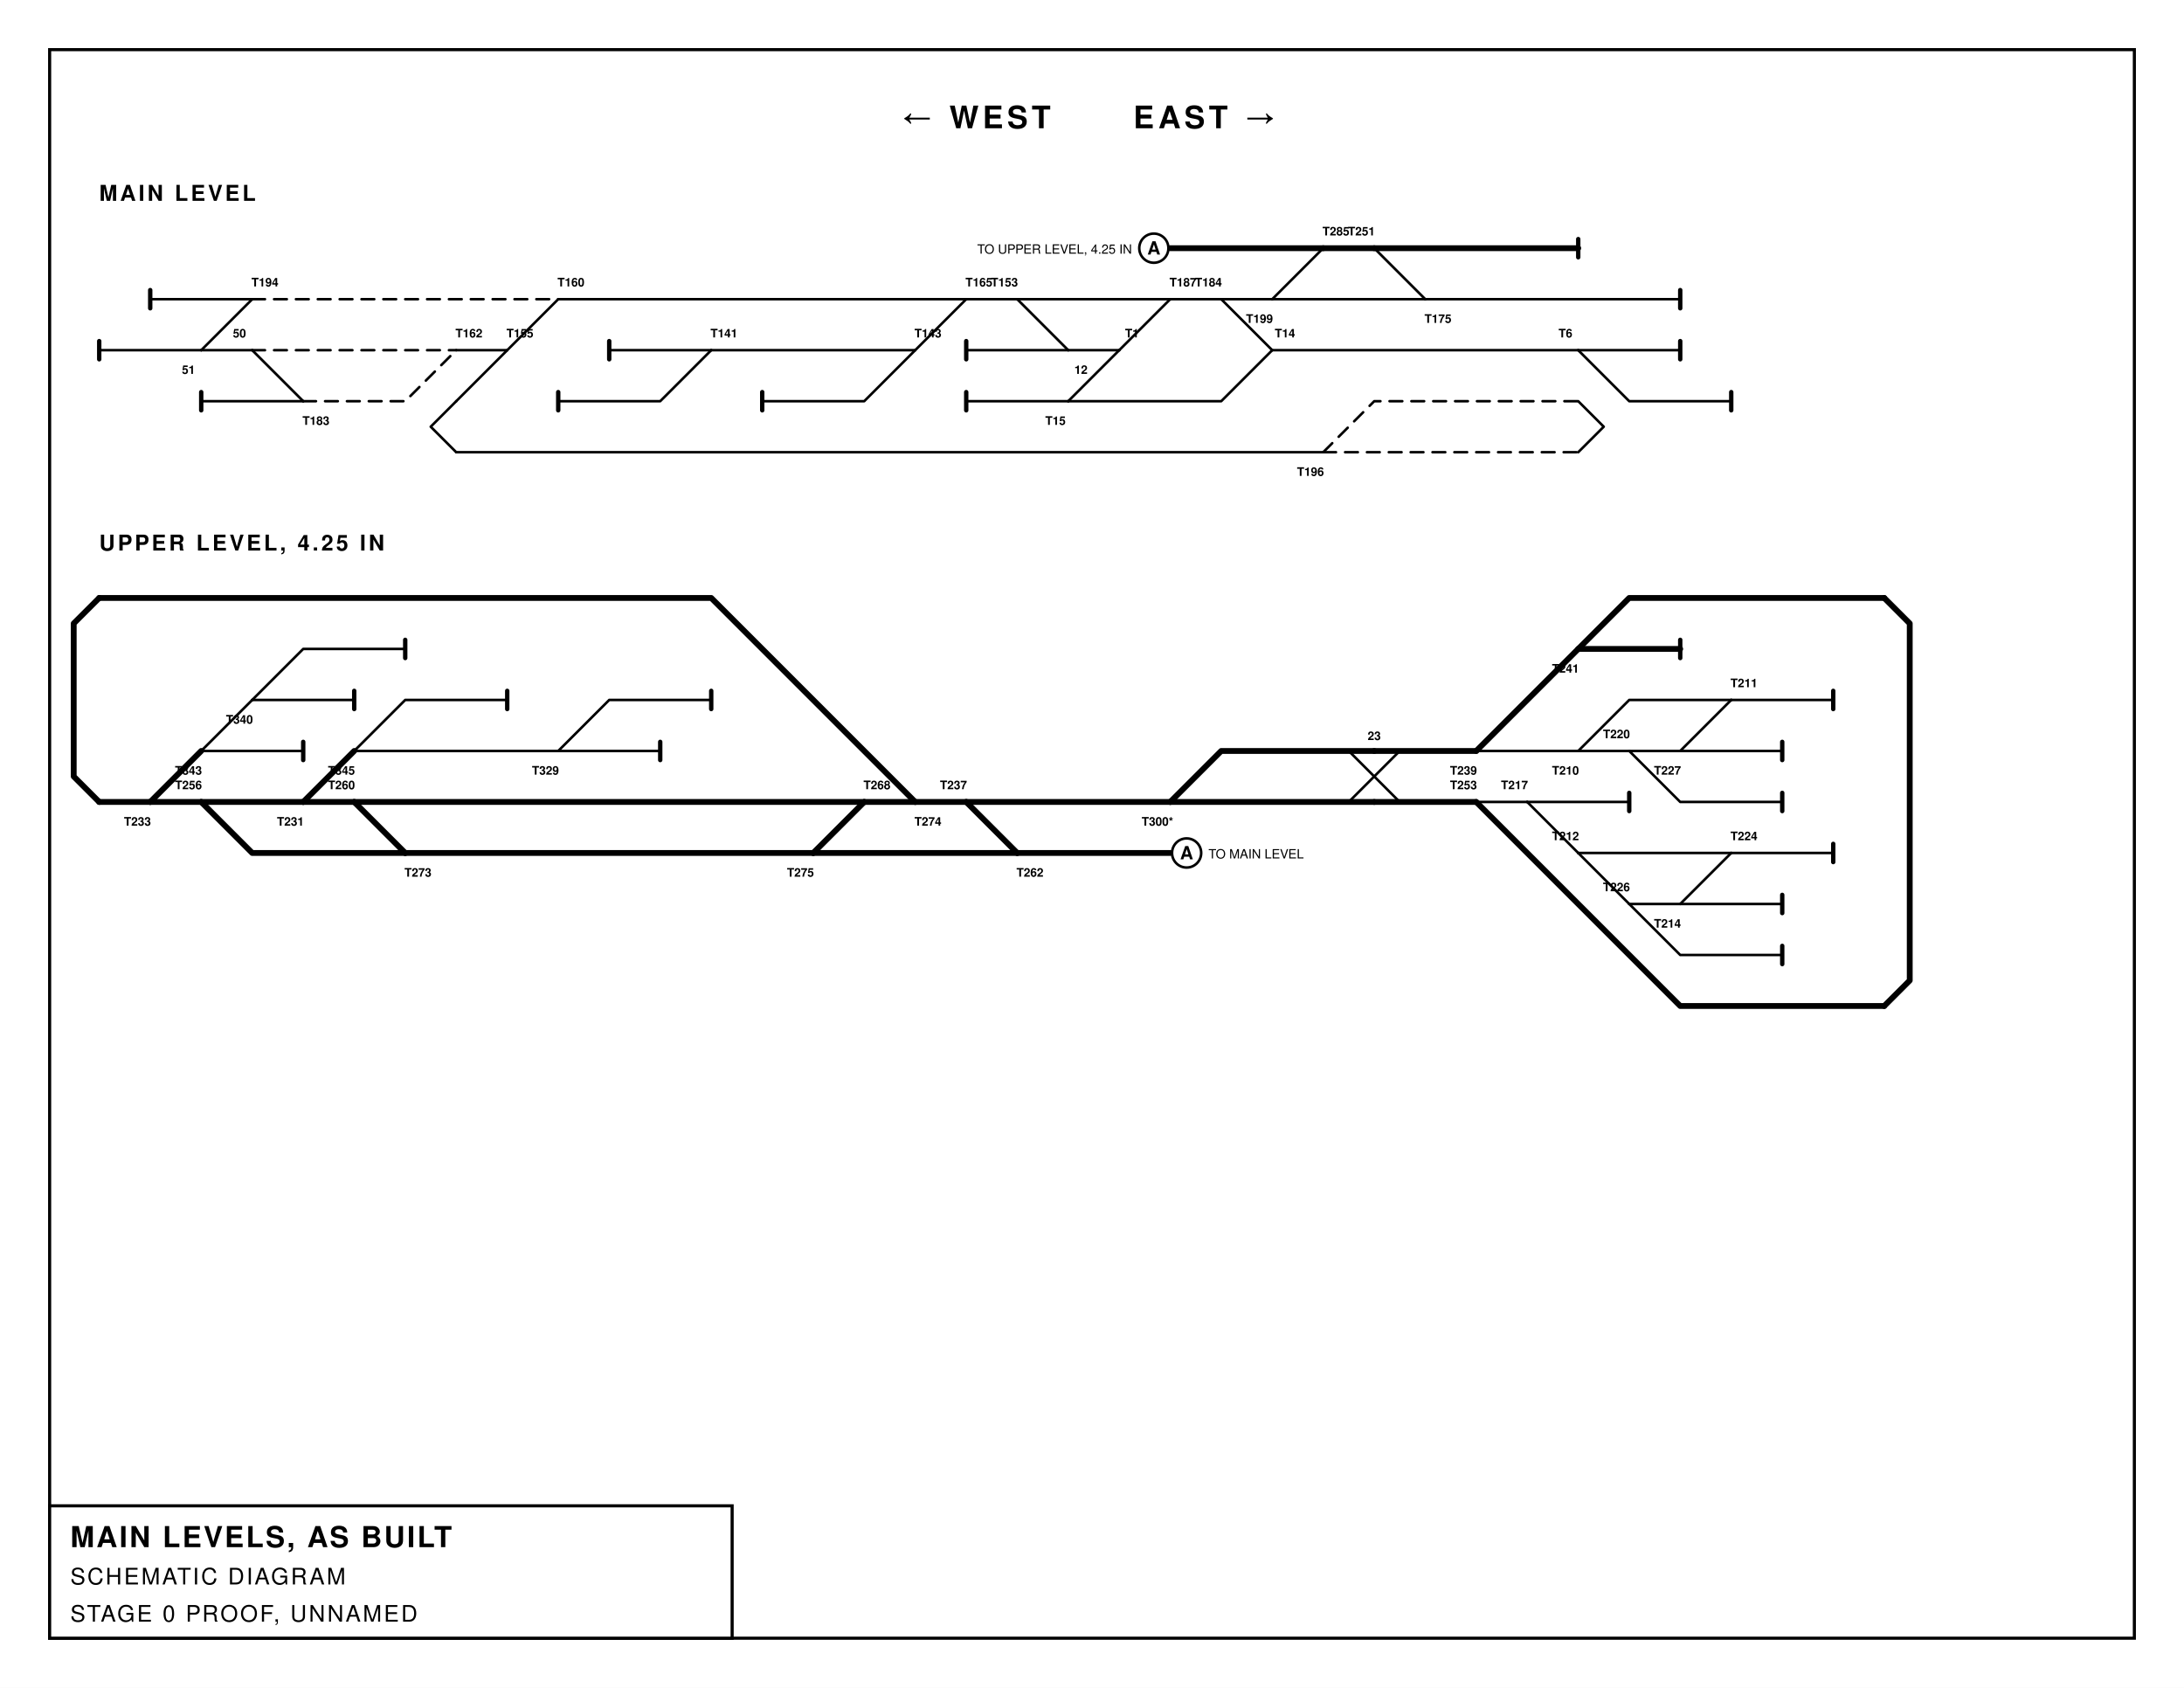
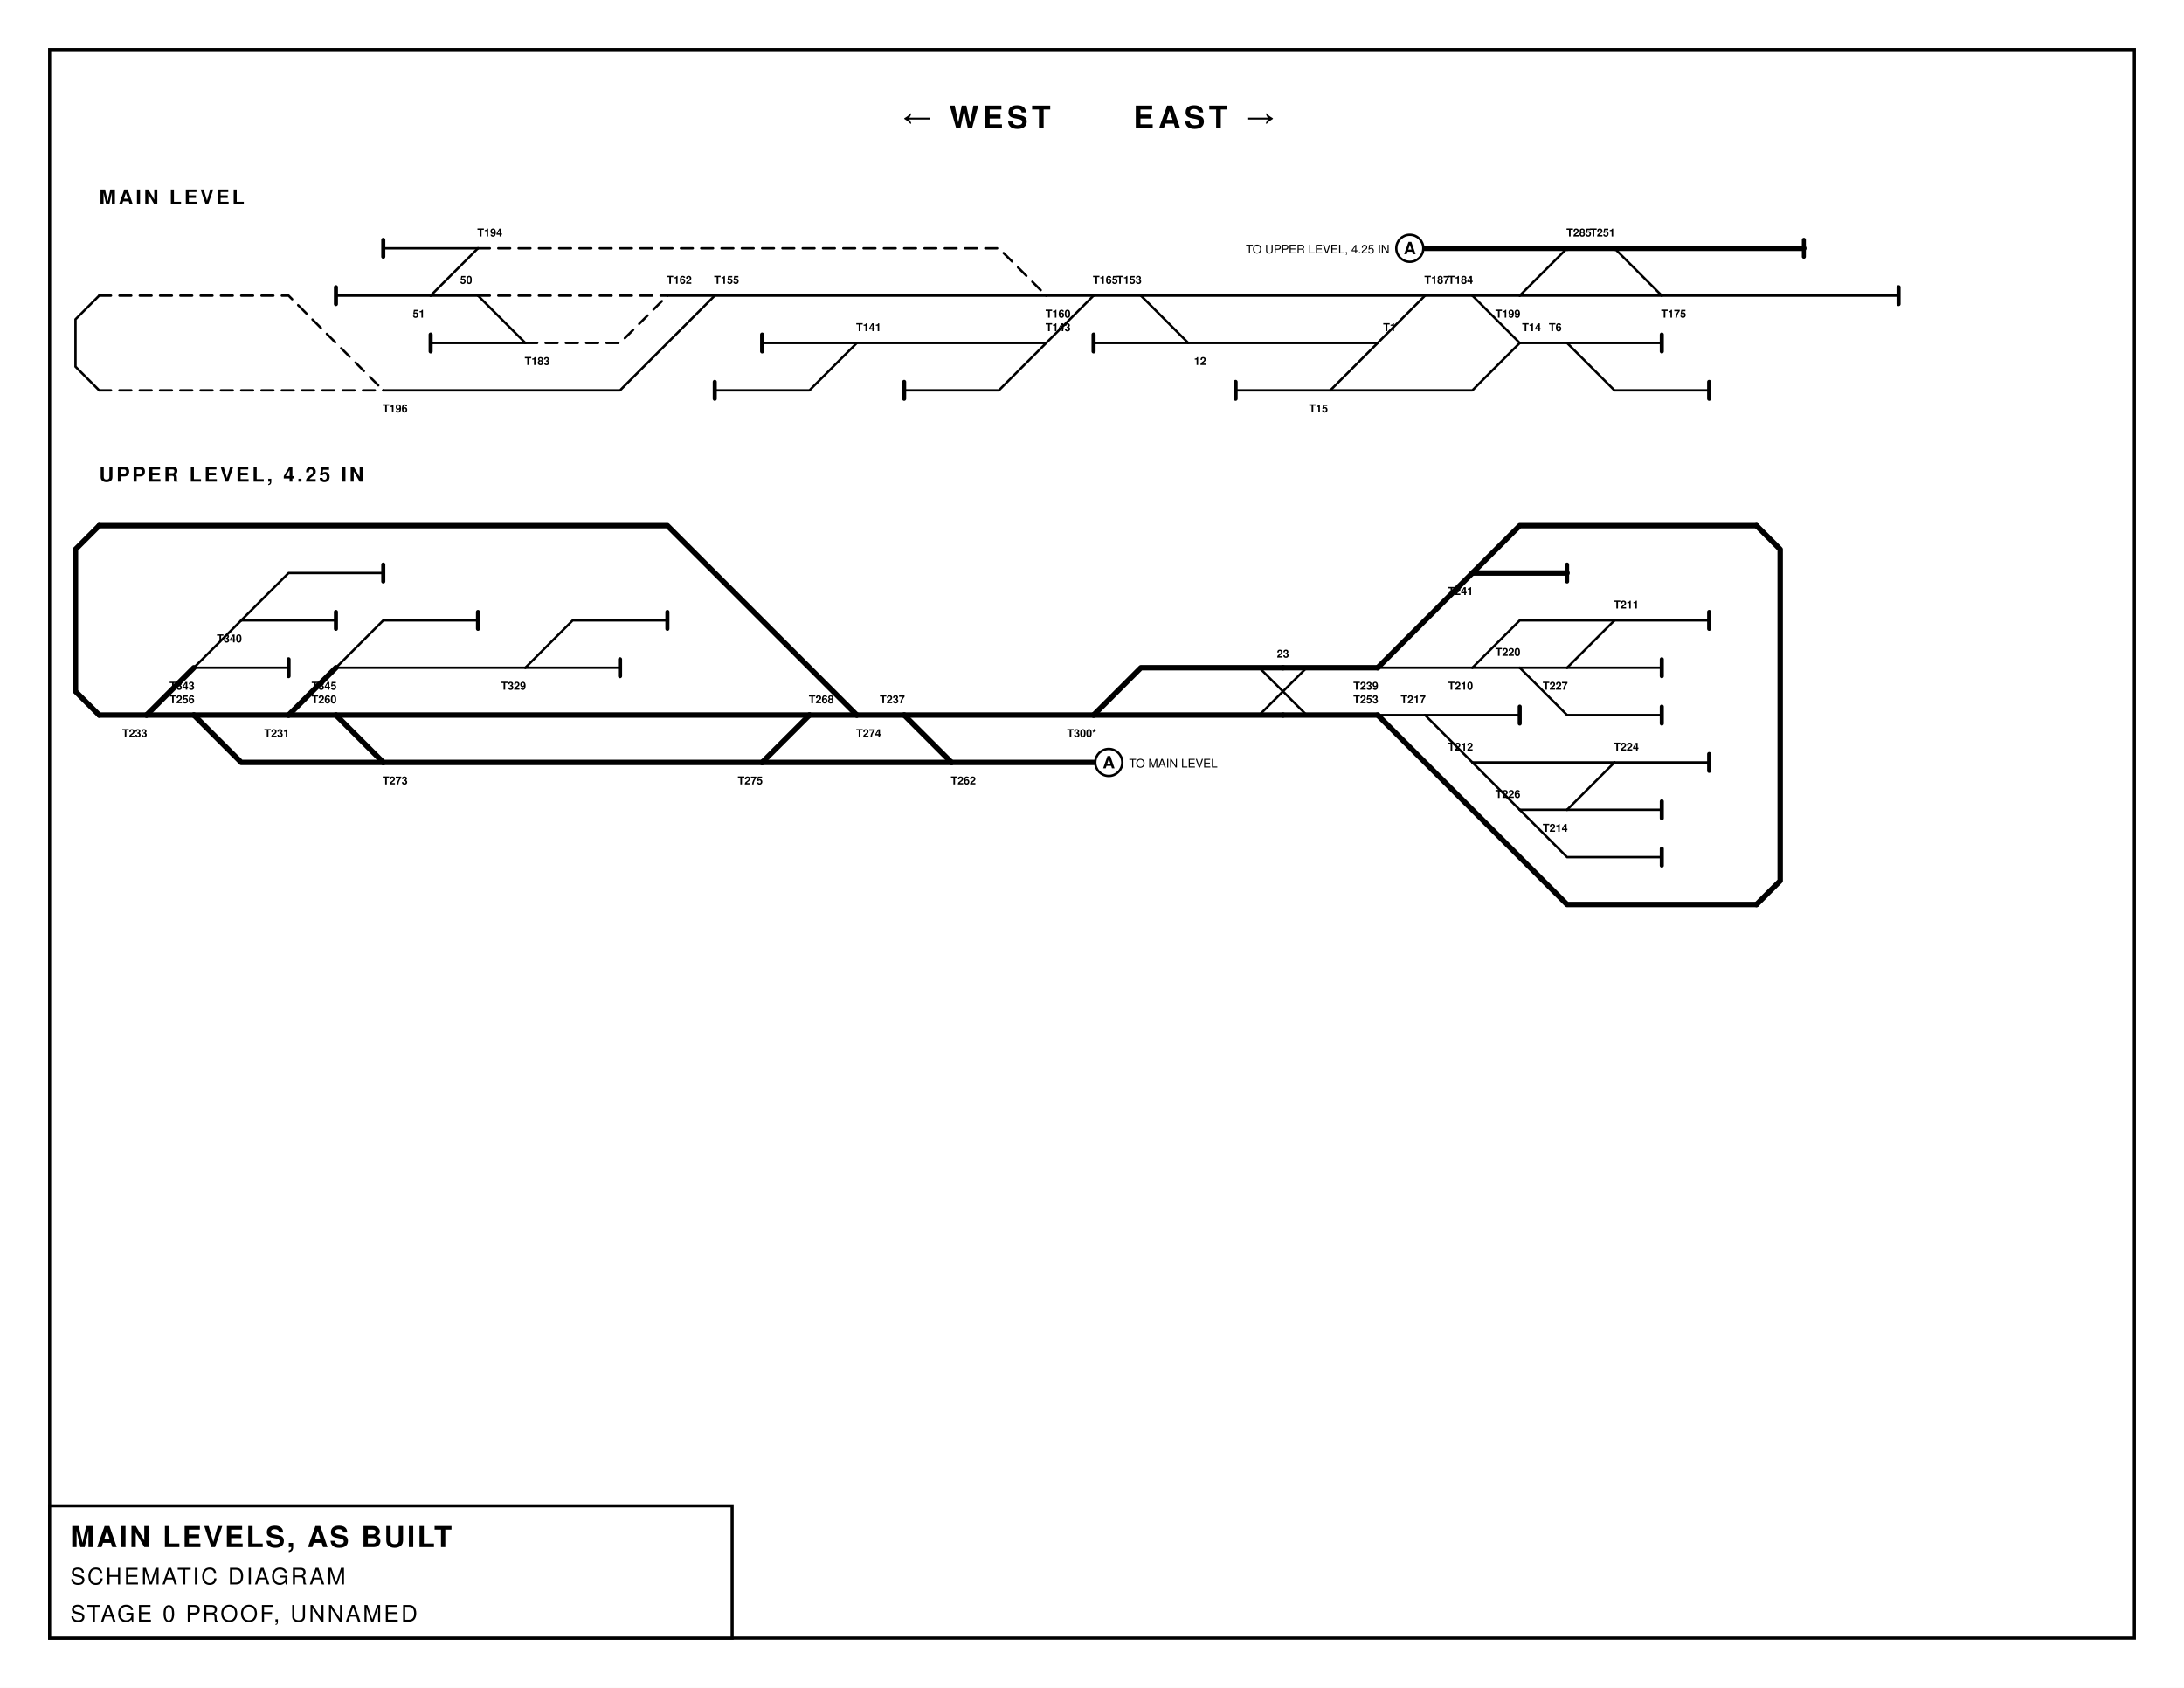
<svg xmlns="http://www.w3.org/2000/svg" viewBox="0 0 1056 816" width="1056" height="816" font-family="'Helvetica Neue',Helvetica,Arial,sans-serif">
  <rect width="1056" height="816" fill="#fff" />
  <rect x="24" y="24" width="1008" height="768" fill="none" stroke="#000" stroke-width="1.5" />
-   <g transform="translate(5.7,14.3) scale(0.8807)" fill="none" stroke="#000" stroke-linecap="round" stroke-linejoin="round">
-     <path d="M524.0,204.0 L580.0,204.0" stroke-width="1.4" />
-     <path d="M580.0,204.0 L664.0,204.0 L692.0,176.0" stroke-width="1.4" />
-     <path d="M580.0,204.0 L608.0,176.0" stroke-width="1.4" />
-     <path d="M692.0,176.0 L860.0,176.0" stroke-width="1.4" />
-     <path d="M860.0,176.0 L916.0,176.0" stroke-width="1.4" />
-     <path d="M860.0,176.0 L888.0,204.0 L944.0,204.0" stroke-width="1.4" />
+   <g transform="translate(8.7,21.9) scale(0.8177)" fill="none" stroke="#000" stroke-linecap="round" stroke-linejoin="round">
+     <path d="M720.0,204.0 L776.0,204.0" stroke-width="1.4" />
+     <path d="M776.0,204.0 L860.0,204.0 L888.0,176.0" stroke-width="1.4" />
+     <path d="M776.0,204.0 L804.0,176.0" stroke-width="1.4" />
+     <path d="M888.0,176.0 L916.0,176.0" stroke-width="1.4" />
+     <path d="M916.0,176.0 L972.0,176.0" stroke-width="1.4" />
+     <path d="M916.0,176.0 L944.0,204.0 L1000.0,204.0" stroke-width="1.4" />
+     <path d="M804.0,176.0 L832.0,148.0" stroke-width="1.4" />
+     <path d="M692.0,176.0 L804.0,176.0" stroke-width="1.4" />
+     <path d="M636.0,176.0 L692.0,176.0" stroke-width="1.4" />
+     <path d="M664.0,148.0 L692.0,176.0" stroke-width="1.4" />
+     <path d="M860.0,148.0 L888.0,176.0" stroke-width="1.4" />
+     <path d="M496.0,176.0 L608.0,176.0" stroke-width="1.4" />
+     <path d="M440.0,176.0 L496.0,176.0" stroke-width="1.4" />
+     <path d="M412.0,204.0 L468.0,204.0 L496.0,176.0" stroke-width="1.4" />
    <path d="M608.0,176.0 L636.0,148.0" stroke-width="1.4" />
-     <path d="M580.0,176.0 L608.0,176.0" stroke-width="1.4" />
-     <path d="M524.0,176.0 L580.0,176.0" stroke-width="1.4" />
-     <path d="M552.0,148.0 L580.0,176.0" stroke-width="1.4" />
-     <path d="M664.0,148.0 L692.0,176.0" stroke-width="1.4" />
-     <path d="M384.0,176.0 L496.0,176.0" stroke-width="1.4" />
-     <path d="M328.0,176.0 L384.0,176.0" stroke-width="1.4" />
-     <path d="M300.0,204.0 L356.0,204.0 L384.0,176.0" stroke-width="1.4" />
-     <path d="M496.0,176.0 L524.0,148.0" stroke-width="1.4" />
-     <path d="M412.0,204.0 L468.0,204.0 L496.0,176.0" stroke-width="1.4" />
-     <path d="M524.0,148.0 L552.0,148.0" stroke-width="1.4" />
-     <path d="M552.0,148.0 L636.0,148.0" stroke-width="1.4" />
-     <path d="M272.0,176.0 L300.0,148.0" stroke-width="1.4" />
-     <path d="M244.0,204.0 L272.0,176.0" stroke-width="1.4" />
-     <path d="M244.0,232.0 L720.0,232.0" stroke-width="1.4" />
-     <path d="M244.0,176.0 L272.0,176.0" stroke-width="1.4" />
-     <path d="M132.0,176.0 L244.0,176.0" stroke-width="1.4" stroke-dasharray="7 5" />
-     <path d="M160.0,204.0 L216.0,204.0 L244.0,176.0" stroke-width="1.4" stroke-dasharray="7 5" />
-     <path d="M300.0,148.0 L524.0,148.0" stroke-width="1.4" />
-     <path d="M132.0,148.0 L300.0,148.0" stroke-width="1.4" stroke-dasharray="7 5" />
-     <path d="M48.0,176.0 L104.0,176.0" stroke-width="1.4" />
-     <path d="M104.0,176.0 L132.0,148.0" stroke-width="1.4" />
-     <path d="M132.0,176.0 L160.0,204.0" stroke-width="1.4" />
-     <path d="M104.0,176.0 L132.0,176.0" stroke-width="1.4" />
+     <path d="M524.0,204.0 L580.0,204.0 L608.0,176.0" stroke-width="1.4" />
    <path d="M636.0,148.0 L664.0,148.0" stroke-width="1.4" />
-     <path d="M664.0,148.0 L692.0,148.0" stroke-width="1.4" />
-     <path d="M104.0,204.0 L160.0,204.0" stroke-width="1.4" />
-     <path d="M76.0,148.0 L132.0,148.0" stroke-width="1.4" />
-     <path d="M720.0,232.0 L860.0,232.0" stroke-width="1.4" stroke-dasharray="7 5" />
-     <path d="M720.0,232.0 L748.0,204.0 L860.0,204.0" stroke-width="1.4" stroke-dasharray="7 5" />
-     <path d="M776.0,148.0 L916.0,148.0" stroke-width="1.4" />
-     <path d="M692.0,148.0 L776.0,148.0" stroke-width="1.4" />
-     <path d="M748.0,120.0 L776.0,148.0" stroke-width="1.4" />
-     <path d="M692.0,148.0 L720.0,120.0" stroke-width="1.4" />
-     <path d="M720.0,120.0 L748.0,120.0" stroke-width="3.2" />
-     <path d="M748.0,120.0 L860.0,120.0" stroke-width="3.2" />
-     <path d="M636.0,120.0 L720.0,120.0" stroke-width="3.2" />
-     <path d="M244.0,204.0 L230.0,218.0 L230.0,218.0 L244.0,232.0" stroke-width="1.4" />
-     <path d="M860.0,204.0 L874.0,218.0 L874.0,218.0 L860.0,232.0" stroke-width="1.4" />
+     <path d="M664.0,148.0 L832.0,148.0" stroke-width="1.4" />
+     <path d="M412.0,148.0 L608.0,148.0" stroke-width="1.4" />
+     <path d="M216.0,204.0 L356.0,204.0 L412.0,148.0" stroke-width="1.4" />
+     <path d="M384.0,148.0 L412.0,148.0" stroke-width="1.4" />
+     <path d="M272.0,148.0 L384.0,148.0" stroke-width="1.4" stroke-dasharray="7 5" />
+     <path d="M300.0,176.0 L356.0,176.0 L384.0,148.0" stroke-width="1.4" stroke-dasharray="7 5" />
+     <path d="M608.0,148.0 L636.0,148.0" stroke-width="1.4" />
+     <path d="M272.0,120.0 L580.0,120.0 L608.0,148.0" stroke-width="1.4" stroke-dasharray="7 5" />
+     <path d="M188.0,148.0 L244.0,148.0" stroke-width="1.4" />
+     <path d="M244.0,148.0 L272.0,120.0" stroke-width="1.4" />
+     <path d="M272.0,148.0 L300.0,176.0" stroke-width="1.4" />
+     <path d="M244.0,148.0 L272.0,148.0" stroke-width="1.4" />
+     <path d="M832.0,148.0 L860.0,148.0" stroke-width="1.4" />
+     <path d="M860.0,148.0 L888.0,148.0" stroke-width="1.4" />
+     <path d="M244.0,176.0 L300.0,176.0" stroke-width="1.4" />
+     <path d="M216.0,120.0 L272.0,120.0" stroke-width="1.4" />
+     <path d="M48.0,148.0 L160.0,148.0 L216.0,204.0" stroke-width="1.4" stroke-dasharray="7 5" />
+     <path d="M48.0,204.0 L216.0,204.0" stroke-width="1.4" stroke-dasharray="7 5" />
+     <path d="M972.0,148.0 L1112.0,148.0" stroke-width="1.4" />
+     <path d="M888.0,148.0 L972.0,148.0" stroke-width="1.4" />
+     <path d="M944.0,120.0 L972.0,148.0" stroke-width="1.4" />
+     <path d="M888.0,148.0 L916.0,120.0" stroke-width="1.4" />
+     <path d="M916.0,120.0 L944.0,120.0" stroke-width="3.2" />
+     <path d="M944.0,120.0 L1056.0,120.0" stroke-width="3.2" />
+     <path d="M832.0,120.0 L916.0,120.0" stroke-width="3.2" />
+     <path d="M48.0,148.0 L34.0,162.0 L34.0,190.0 L48.0,204.0" stroke-width="1.4" />
+     <path d="M720.0,199.0 L720.0,209.0" stroke-width="2.4" />
+     <path d="M972.0,171.0 L972.0,181.0" stroke-width="2.4" />
+     <path d="M1000.0,199.0 L1000.0,209.0" stroke-width="2.4" />
+     <path d="M636.0,171.0 L636.0,181.0" stroke-width="2.4" />
+     <path d="M440.0,171.0 L440.0,181.0" stroke-width="2.4" />
+     <path d="M412.0,199.0 L412.0,209.0" stroke-width="2.4" />
    <path d="M524.0,199.0 L524.0,209.0" stroke-width="2.4" />
-     <path d="M916.0,171.0 L916.0,181.0" stroke-width="2.4" />
-     <path d="M944.0,199.0 L944.0,209.0" stroke-width="2.4" />
-     <path d="M524.0,171.0 L524.0,181.0" stroke-width="2.4" />
-     <path d="M328.0,171.0 L328.0,181.0" stroke-width="2.4" />
-     <path d="M300.0,199.0 L300.0,209.0" stroke-width="2.4" />
-     <path d="M412.0,199.0 L412.0,209.0" stroke-width="2.4" />
-     <path d="M48.0,171.0 L48.0,181.0" stroke-width="2.4" />
-     <path d="M104.0,199.0 L104.0,209.0" stroke-width="2.4" />
-     <path d="M76.0,143.0 L76.0,153.0" stroke-width="2.4" />
-     <path d="M916.0,143.0 L916.0,153.0" stroke-width="2.4" />
-     <path d="M860.0,115.0 L860.0,125.0" stroke-width="2.4" />
-     <circle cx="627.0" cy="120.0" r="8" stroke-width="1.4" fill="#fff" />
+     <path d="M188.0,143.0 L188.0,153.0" stroke-width="2.4" />
+     <path d="M244.0,171.0 L244.0,181.0" stroke-width="2.4" />
+     <path d="M216.0,115.0 L216.0,125.0" stroke-width="2.4" />
+     <path d="M1112.0,143.0 L1112.0,153.0" stroke-width="2.4" />
+     <path d="M1056.0,115.0 L1056.0,125.0" stroke-width="2.4" />
+     <circle cx="823.0" cy="120.0" r="8" stroke-width="1.4" fill="#fff" />
    <text x="48.0" y="94.0" font-size="12" text-anchor="start" font-weight="bold" fill="#000" stroke="none" letter-spacing="1.5">MAIN LEVEL</text>
-     <text x="573.0" y="217.0" font-size="6.5" text-anchor="middle" font-weight="bold" fill="#000" stroke="none">T15</text>
-     <text x="853.0" y="169.0" font-size="6.5" text-anchor="middle" font-weight="bold" fill="#000" stroke="none">T6</text>
-     <text x="615.0" y="169.0" font-size="6.5" text-anchor="middle" font-weight="bold" fill="#000" stroke="none">T1</text>
-     <text x="587.0" y="189.0" font-size="6.5" text-anchor="middle" font-weight="bold" fill="#000" stroke="none">12</text>
-     <text x="699.0" y="169.0" font-size="6.5" text-anchor="middle" font-weight="bold" fill="#000" stroke="none">T14</text>
-     <text x="391.0" y="169.0" font-size="6.5" text-anchor="middle" font-weight="bold" fill="#000" stroke="none">T141</text>
-     <text x="503.0" y="169.0" font-size="6.5" text-anchor="middle" font-weight="bold" fill="#000" stroke="none">T143</text>
-     <text x="545.0" y="141.0" font-size="6.5" text-anchor="middle" font-weight="bold" fill="#000" stroke="none">T153</text>
-     <text x="279.0" y="169.0" font-size="6.5" text-anchor="middle" font-weight="bold" fill="#000" stroke="none">T155</text>
-     <text x="251.0" y="169.0" font-size="6.5" text-anchor="middle" font-weight="bold" fill="#000" stroke="none">T162</text>
-     <text x="307.0" y="141.0" font-size="6.5" text-anchor="middle" font-weight="bold" fill="#000" stroke="none">T160</text>
-     <text x="97.0" y="189.0" font-size="6.5" text-anchor="middle" font-weight="bold" fill="#000" stroke="none">51</text>
-     <text x="125.0" y="169.0" font-size="6.5" text-anchor="middle" font-weight="bold" fill="#000" stroke="none">50</text>
-     <text x="531.0" y="141.0" font-size="6.5" text-anchor="middle" font-weight="bold" fill="#000" stroke="none">T165</text>
-     <text x="657.0" y="141.0" font-size="6.5" text-anchor="middle" font-weight="bold" fill="#000" stroke="none">T184</text>
-     <text x="167.0" y="217.0" font-size="6.5" text-anchor="middle" font-weight="bold" fill="#000" stroke="none">T183</text>
-     <text x="643.0" y="141.0" font-size="6.5" text-anchor="middle" font-weight="bold" fill="#000" stroke="none">T187</text>
-     <text x="139.0" y="141.0" font-size="6.5" text-anchor="middle" font-weight="bold" fill="#000" stroke="none">T194</text>
-     <text x="713.0" y="245.0" font-size="6.5" text-anchor="middle" font-weight="bold" fill="#000" stroke="none">T196</text>
-     <text x="783.0" y="161.0" font-size="6.5" text-anchor="middle" font-weight="bold" fill="#000" stroke="none">T175</text>
-     <text x="685.0" y="161.0" font-size="6.5" text-anchor="middle" font-weight="bold" fill="#000" stroke="none">T199</text>
-     <text x="741.0" y="113.0" font-size="6.5" text-anchor="middle" font-weight="bold" fill="#000" stroke="none">T251</text>
-     <text x="727.0" y="113.0" font-size="6.5" text-anchor="middle" font-weight="bold" fill="#000" stroke="none">T285</text>
-     <text x="627.0" y="123.5" font-size="10" text-anchor="middle" font-weight="bold" fill="#000" stroke="none">A</text>
-     <text x="615.0" y="123.0" font-size="7" text-anchor="end" font-weight="normal" fill="#000" stroke="none">TO UPPER LEVEL, 4.25 IN</text>
-     <path d="M804.0,396.0 L860.0,396.0" stroke-width="1.4" />
-     <path d="M860.0,396.0 L888.0,368.0 L944.0,368.0" stroke-width="1.4" />
-     <path d="M860.0,396.0 L888.0,396.0" stroke-width="1.4" />
-     <path d="M944.0,368.0 L1000.0,368.0" stroke-width="1.4" />
-     <path d="M916.0,396.0 L944.0,368.0" stroke-width="1.4" />
-     <path d="M832.0,424.0 L860.0,452.0" stroke-width="1.4" />
-     <path d="M860.0,452.0 L888.0,480.0" stroke-width="1.4" />
-     <path d="M860.0,452.0 L944.0,452.0" stroke-width="1.4" />
-     <path d="M888.0,480.0 L916.0,480.0" stroke-width="1.4" />
-     <path d="M916.0,480.0 L972.0,480.0" stroke-width="1.4" />
-     <path d="M916.0,480.0 L944.0,452.0" stroke-width="1.4" />
-     <path d="M804.0,424.0 L832.0,424.0" stroke-width="1.4" />
-     <path d="M832.0,424.0 L888.0,424.0" stroke-width="1.4" />
-     <path d="M888.0,396.0 L916.0,396.0" stroke-width="1.4" />
-     <path d="M888.0,396.0 L916.0,424.0 L972.0,424.0" stroke-width="1.4" />
-     <path d="M944.0,452.0 L1000.0,452.0" stroke-width="1.4" />
-     <path d="M888.0,480.0 L916.0,508.0 L972.0,508.0" stroke-width="1.4" />
-     <path d="M916.0,396.0 L972.0,396.0" stroke-width="1.4" />
-     <path d="M104.0,424.0 L160.0,424.0" stroke-width="3.2" />
-     <path d="M160.0,424.0 L188.0,424.0" stroke-width="3.2" />
-     <path d="M160.0,424.0 L188.0,396.0" stroke-width="3.2" />
-     <path d="M48.0,424.0 L76.0,424.0" stroke-width="3.2" />
-     <path d="M48.0,312.0 L384.0,312.0 L496.0,424.0" stroke-width="3.2" />
-     <path d="M76.0,424.0 L104.0,424.0" stroke-width="3.2" />
-     <path d="M76.0,424.0 L104.0,396.0" stroke-width="3.2" />
+     <text x="769.0" y="217.0" font-size="6.5" text-anchor="middle" font-weight="bold" fill="#000" stroke="none">T15</text>
+     <text x="909.0" y="169.0" font-size="6.5" text-anchor="middle" font-weight="bold" fill="#000" stroke="none">T6</text>
+     <text x="811.0" y="169.0" font-size="6.5" text-anchor="middle" font-weight="bold" fill="#000" stroke="none">T1</text>
+     <text x="699.0" y="189.0" font-size="6.5" text-anchor="middle" font-weight="bold" fill="#000" stroke="none">12</text>
+     <text x="895.0" y="169.0" font-size="6.5" text-anchor="middle" font-weight="bold" fill="#000" stroke="none">T14</text>
+     <text x="503.0" y="169.0" font-size="6.5" text-anchor="middle" font-weight="bold" fill="#000" stroke="none">T141</text>
+     <text x="615.0" y="169.0" font-size="6.5" text-anchor="middle" font-weight="bold" fill="#000" stroke="none">T143</text>
+     <text x="657.0" y="141.0" font-size="6.5" text-anchor="middle" font-weight="bold" fill="#000" stroke="none">T153</text>
+     <text x="419.0" y="141.0" font-size="6.5" text-anchor="middle" font-weight="bold" fill="#000" stroke="none">T155</text>
+     <text x="391.0" y="141.0" font-size="6.5" text-anchor="middle" font-weight="bold" fill="#000" stroke="none">T162</text>
+     <text x="615.0" y="161.0" font-size="6.5" text-anchor="middle" font-weight="bold" fill="#000" stroke="none">T160</text>
+     <text x="237.0" y="161.0" font-size="6.5" text-anchor="middle" font-weight="bold" fill="#000" stroke="none">51</text>
+     <text x="265.0" y="141.0" font-size="6.5" text-anchor="middle" font-weight="bold" fill="#000" stroke="none">50</text>
+     <text x="643.0" y="141.0" font-size="6.5" text-anchor="middle" font-weight="bold" fill="#000" stroke="none">T165</text>
+     <text x="853.0" y="141.0" font-size="6.5" text-anchor="middle" font-weight="bold" fill="#000" stroke="none">T184</text>
+     <text x="307.0" y="189.0" font-size="6.5" text-anchor="middle" font-weight="bold" fill="#000" stroke="none">T183</text>
+     <text x="839.0" y="141.0" font-size="6.5" text-anchor="middle" font-weight="bold" fill="#000" stroke="none">T187</text>
+     <text x="279.0" y="113.0" font-size="6.5" text-anchor="middle" font-weight="bold" fill="#000" stroke="none">T194</text>
+     <text x="223.0" y="217.0" font-size="6.5" text-anchor="middle" font-weight="bold" fill="#000" stroke="none">T196</text>
+     <text x="979.0" y="161.0" font-size="6.5" text-anchor="middle" font-weight="bold" fill="#000" stroke="none">T175</text>
+     <text x="881.0" y="161.0" font-size="6.5" text-anchor="middle" font-weight="bold" fill="#000" stroke="none">T199</text>
+     <text x="937.0" y="113.0" font-size="6.5" text-anchor="middle" font-weight="bold" fill="#000" stroke="none">T251</text>
+     <text x="923.0" y="113.0" font-size="6.5" text-anchor="middle" font-weight="bold" fill="#000" stroke="none">T285</text>
+     <text x="823.0" y="123.5" font-size="10" text-anchor="middle" font-weight="bold" fill="#000" stroke="none">A</text>
+     <text x="811.0" y="123.0" font-size="7" text-anchor="end" font-weight="normal" fill="#000" stroke="none">TO UPPER LEVEL, 4.25 IN</text>
+     <path d="M804.0,368.0 L860.0,368.0" stroke-width="1.4" />
+     <path d="M860.0,368.0 L888.0,340.0 L944.0,340.0" stroke-width="1.4" />
+     <path d="M860.0,368.0 L888.0,368.0" stroke-width="1.4" />
+     <path d="M944.0,340.0 L1000.0,340.0" stroke-width="1.4" />
+     <path d="M916.0,368.0 L944.0,340.0" stroke-width="1.4" />
+     <path d="M832.0,396.0 L860.0,424.0" stroke-width="1.4" />
+     <path d="M860.0,424.0 L888.0,452.0" stroke-width="1.4" />
+     <path d="M860.0,424.0 L944.0,424.0" stroke-width="1.4" />
+     <path d="M888.0,452.0 L916.0,452.0" stroke-width="1.4" />
+     <path d="M916.0,452.0 L972.0,452.0" stroke-width="1.4" />
+     <path d="M916.0,452.0 L944.0,424.0" stroke-width="1.4" />
+     <path d="M804.0,396.0 L832.0,396.0" stroke-width="1.4" />
+     <path d="M832.0,396.0 L888.0,396.0" stroke-width="1.4" />
+     <path d="M888.0,368.0 L916.0,368.0" stroke-width="1.4" />
+     <path d="M888.0,368.0 L916.0,396.0 L972.0,396.0" stroke-width="1.4" />
+     <path d="M944.0,424.0 L1000.0,424.0" stroke-width="1.4" />
+     <path d="M888.0,452.0 L916.0,480.0 L972.0,480.0" stroke-width="1.4" />
+     <path d="M916.0,368.0 L972.0,368.0" stroke-width="1.4" />
+     <path d="M104.0,396.0 L160.0,396.0" stroke-width="3.2" />
+     <path d="M160.0,396.0 L188.0,396.0" stroke-width="3.2" />
+     <path d="M160.0,396.0 L188.0,368.0" stroke-width="3.2" />
+     <path d="M48.0,396.0 L76.0,396.0" stroke-width="3.2" />
+     <path d="M48.0,284.0 L384.0,284.0 L496.0,396.0" stroke-width="3.2" />
+     <path d="M76.0,396.0 L104.0,396.0" stroke-width="3.2" />
+     <path d="M76.0,396.0 L104.0,368.0" stroke-width="3.2" />
+     <path d="M748.0,368.0 L804.0,368.0" stroke-width="3.2" />
+     <path d="M804.0,368.0 L860.0,312.0" stroke-width="3.2" />
+     <path d="M860.0,312.0 L888.0,284.0 L1028.0,284.0" stroke-width="3.2" />
+     <path d="M804.0,396.0 L916.0,508.0 L1028.0,508.0" stroke-width="3.2" />
+     <path d="M860.0,312.0 L916.0,312.0" stroke-width="3.2" />
    <path d="M748.0,396.0 L804.0,396.0" stroke-width="3.2" />
-     <path d="M804.0,396.0 L860.0,340.0" stroke-width="3.2" />
-     <path d="M860.0,340.0 L888.0,312.0 L1028.0,312.0" stroke-width="3.2" />
-     <path d="M804.0,424.0 L916.0,536.0 L1028.0,536.0" stroke-width="3.2" />
-     <path d="M860.0,340.0 L916.0,340.0" stroke-width="3.2" />
-     <path d="M748.0,424.0 L804.0,424.0" stroke-width="3.2" />
-     <path d="M104.0,424.0 L132.0,452.0 L216.0,452.0" stroke-width="3.2" />
-     <path d="M496.0,424.0 L524.0,424.0" stroke-width="3.2" />
-     <path d="M524.0,424.0 L552.0,452.0" stroke-width="3.2" />
-     <path d="M188.0,424.0 L468.0,424.0" stroke-width="3.2" />
-     <path d="M188.0,424.0 L216.0,452.0" stroke-width="3.2" />
-     <path d="M440.0,452.0 L552.0,452.0" stroke-width="3.2" />
-     <path d="M468.0,424.0 L496.0,424.0" stroke-width="3.2" />
-     <path d="M440.0,452.0 L468.0,424.0" stroke-width="3.2" />
-     <path d="M216.0,452.0 L440.0,452.0" stroke-width="3.2" />
-     <path d="M636.0,424.0 L748.0,424.0" stroke-width="3.2" />
-     <path d="M188.0,396.0 L300.0,396.0" stroke-width="1.4" />
-     <path d="M300.0,396.0 L356.0,396.0" stroke-width="1.4" />
-     <path d="M300.0,396.0 L328.0,368.0 L384.0,368.0" stroke-width="1.4" />
-     <path d="M104.0,396.0 L132.0,368.0" stroke-width="1.4" />
-     <path d="M132.0,368.0 L188.0,368.0" stroke-width="1.4" />
-     <path d="M132.0,368.0 L160.0,340.0 L216.0,340.0" stroke-width="1.4" />
-     <path d="M188.0,396.0 L216.0,368.0 L272.0,368.0" stroke-width="1.4" />
-     <path d="M104.0,396.0 L160.0,396.0" stroke-width="1.4" />
-     <path d="M636.0,424.0 L664.0,396.0 L748.0,396.0" stroke-width="3.2" />
-     <path d="M524.0,424.0 L636.0,424.0" stroke-width="3.2" />
-     <path d="M552.0,452.0 L636.0,452.0" stroke-width="3.2" />
-     <path d="M48.0,312.0 L34.0,326.0 L34.0,410.0 L48.0,424.0" stroke-width="3.2" />
-     <path d="M1028.0,312.0 L1042.0,326.0 L1042.0,522.0 L1028.0,536.0" stroke-width="3.2" />
-     <path d="M734.0,396.0 L762.0,424.0 M734.0,424.0 L762.0,396.0" stroke-width="1.4" />
-     <path d="M1000.0,363.0 L1000.0,373.0" stroke-width="2.4" />
+     <path d="M104.0,396.0 L132.0,424.0 L216.0,424.0" stroke-width="3.2" />
+     <path d="M496.0,396.0 L524.0,396.0" stroke-width="3.2" />
+     <path d="M524.0,396.0 L552.0,424.0" stroke-width="3.2" />
+     <path d="M188.0,396.0 L468.0,396.0" stroke-width="3.2" />
+     <path d="M188.0,396.0 L216.0,424.0" stroke-width="3.2" />
+     <path d="M440.0,424.0 L552.0,424.0" stroke-width="3.2" />
+     <path d="M468.0,396.0 L496.0,396.0" stroke-width="3.2" />
+     <path d="M440.0,424.0 L468.0,396.0" stroke-width="3.2" />
+     <path d="M216.0,424.0 L440.0,424.0" stroke-width="3.2" />
+     <path d="M636.0,396.0 L748.0,396.0" stroke-width="3.2" />
+     <path d="M188.0,368.0 L300.0,368.0" stroke-width="1.4" />
+     <path d="M300.0,368.0 L356.0,368.0" stroke-width="1.4" />
+     <path d="M300.0,368.0 L328.0,340.0 L384.0,340.0" stroke-width="1.4" />
+     <path d="M104.0,368.0 L132.0,340.0" stroke-width="1.4" />
+     <path d="M132.0,340.0 L188.0,340.0" stroke-width="1.4" />
+     <path d="M132.0,340.0 L160.0,312.0 L216.0,312.0" stroke-width="1.4" />
+     <path d="M188.0,368.0 L216.0,340.0 L272.0,340.0" stroke-width="1.4" />
+     <path d="M104.0,368.0 L160.0,368.0" stroke-width="1.4" />
+     <path d="M636.0,396.0 L664.0,368.0 L748.0,368.0" stroke-width="3.2" />
+     <path d="M524.0,396.0 L636.0,396.0" stroke-width="3.2" />
+     <path d="M552.0,424.0 L636.0,424.0" stroke-width="3.2" />
+     <path d="M48.0,284.0 L34.0,298.0 L34.0,382.0 L48.0,396.0" stroke-width="3.2" />
+     <path d="M1028.0,284.0 L1042.0,298.0 L1042.0,494.0 L1028.0,508.0" stroke-width="3.2" />
+     <path d="M734.0,368.0 L762.0,396.0 M734.0,396.0 L762.0,368.0" stroke-width="1.4" />
+     <path d="M1000.0,335.0 L1000.0,345.0" stroke-width="2.4" />
+     <path d="M972.0,447.0 L972.0,457.0" stroke-width="2.4" />
+     <path d="M888.0,391.0 L888.0,401.0" stroke-width="2.4" />
+     <path d="M972.0,391.0 L972.0,401.0" stroke-width="2.4" />
+     <path d="M1000.0,419.0 L1000.0,429.0" stroke-width="2.4" />
    <path d="M972.0,475.0 L972.0,485.0" stroke-width="2.4" />
-     <path d="M888.0,419.0 L888.0,429.0" stroke-width="2.4" />
-     <path d="M972.0,419.0 L972.0,429.0" stroke-width="2.4" />
-     <path d="M1000.0,447.0 L1000.0,457.0" stroke-width="2.4" />
-     <path d="M972.0,503.0 L972.0,513.0" stroke-width="2.4" />
-     <path d="M972.0,391.0 L972.0,401.0" stroke-width="2.4" />
-     <path d="M916.0,335.0 L916.0,345.0" stroke-width="2.4" />
-     <path d="M356.0,391.0 L356.0,401.0" stroke-width="2.4" />
-     <path d="M384.0,363.0 L384.0,373.0" stroke-width="2.4" />
-     <path d="M188.0,363.0 L188.0,373.0" stroke-width="2.4" />
-     <path d="M216.0,335.0 L216.0,345.0" stroke-width="2.4" />
-     <path d="M272.0,363.0 L272.0,373.0" stroke-width="2.4" />
-     <path d="M160.0,391.0 L160.0,401.0" stroke-width="2.4" />
-     <circle cx="645.0" cy="452.0" r="8" stroke-width="1.4" fill="#fff" />
-     <text x="48.0" y="286.0" font-size="12" text-anchor="start" font-weight="bold" fill="#000" stroke="none" letter-spacing="1.5">UPPER LEVEL, 4.25 IN</text>
-     <text x="853.0" y="409.0" font-size="6.5" text-anchor="middle" font-weight="bold" fill="#000" stroke="none">T210</text>
-     <text x="951.0" y="361.0" font-size="6.5" text-anchor="middle" font-weight="bold" fill="#000" stroke="none">T211</text>
-     <text x="853.0" y="445.0" font-size="6.5" text-anchor="middle" font-weight="bold" fill="#000" stroke="none">T212</text>
-     <text x="909.0" y="493.0" font-size="6.5" text-anchor="middle" font-weight="bold" fill="#000" stroke="none">T214</text>
-     <text x="825.0" y="417.0" font-size="6.5" text-anchor="middle" font-weight="bold" fill="#000" stroke="none">T217</text>
-     <text x="881.0" y="389.0" font-size="6.5" text-anchor="middle" font-weight="bold" fill="#000" stroke="none">T220</text>
-     <text x="951.0" y="445.0" font-size="6.5" text-anchor="middle" font-weight="bold" fill="#000" stroke="none">T224</text>
-     <text x="881.0" y="473.0" font-size="6.5" text-anchor="middle" font-weight="bold" fill="#000" stroke="none">T226</text>
-     <text x="909.0" y="409.0" font-size="6.5" text-anchor="middle" font-weight="bold" fill="#000" stroke="none">T227</text>
-     <text x="153.0" y="437.0" font-size="6.5" text-anchor="middle" font-weight="bold" fill="#000" stroke="none">T231</text>
-     <text x="69.0" y="437.0" font-size="6.5" text-anchor="middle" font-weight="bold" fill="#000" stroke="none">T233</text>
-     <text x="797.0" y="409.0" font-size="6.5" text-anchor="middle" font-weight="bold" fill="#000" stroke="none">T239</text>
-     <text x="853.0" y="353.0" font-size="6.5" text-anchor="middle" font-weight="bold" fill="#000" stroke="none">T241</text>
-     <text x="797.0" y="417.0" font-size="6.5" text-anchor="middle" font-weight="bold" fill="#000" stroke="none">T253</text>
-     <text x="97.0" y="417.0" font-size="6.5" text-anchor="middle" font-weight="bold" fill="#000" stroke="none">T256</text>
-     <text x="517.0" y="417.0" font-size="6.5" text-anchor="middle" font-weight="bold" fill="#000" stroke="none">T237</text>
-     <text x="181.0" y="417.0" font-size="6.5" text-anchor="middle" font-weight="bold" fill="#000" stroke="none">T260</text>
-     <text x="559.0" y="465.0" font-size="6.5" text-anchor="middle" font-weight="bold" fill="#000" stroke="none">T262</text>
-     <text x="475.0" y="417.0" font-size="6.5" text-anchor="middle" font-weight="bold" fill="#000" stroke="none">T268</text>
-     <text x="503.0" y="437.0" font-size="6.5" text-anchor="middle" font-weight="bold" fill="#000" stroke="none">T274</text>
-     <text x="223.0" y="465.0" font-size="6.5" text-anchor="middle" font-weight="bold" fill="#000" stroke="none">T273</text>
-     <text x="433.0" y="465.0" font-size="6.5" text-anchor="middle" font-weight="bold" fill="#000" stroke="none">T275</text>
-     <text x="748.0" y="390.0" font-size="6.5" text-anchor="middle" font-weight="bold" fill="#000" stroke="none">23</text>
-     <text x="629.0" y="437.0" font-size="6.5" text-anchor="middle" font-weight="bold" fill="#000" stroke="none">T300*</text>
-     <text x="293.0" y="409.0" font-size="6.5" text-anchor="middle" font-weight="bold" fill="#000" stroke="none">T329</text>
-     <text x="125.0" y="381.0" font-size="6.5" text-anchor="middle" font-weight="bold" fill="#000" stroke="none">T340</text>
-     <text x="181.0" y="409.0" font-size="6.5" text-anchor="middle" font-weight="bold" fill="#000" stroke="none">T345</text>
-     <text x="97.0" y="409.0" font-size="6.5" text-anchor="middle" font-weight="bold" fill="#000" stroke="none">T343</text>
-     <text x="645.0" y="455.5" font-size="10" text-anchor="middle" font-weight="bold" fill="#000" stroke="none">A</text>
-     <text x="657.0" y="455.0" font-size="7" text-anchor="start" font-weight="normal" fill="#000" stroke="none">TO MAIN LEVEL</text>
+     <path d="M972.0,363.0 L972.0,373.0" stroke-width="2.4" />
+     <path d="M916.0,307.0 L916.0,317.0" stroke-width="2.4" />
+     <path d="M356.0,363.0 L356.0,373.0" stroke-width="2.4" />
+     <path d="M384.0,335.0 L384.0,345.0" stroke-width="2.4" />
+     <path d="M188.0,335.0 L188.0,345.0" stroke-width="2.4" />
+     <path d="M216.0,307.0 L216.0,317.0" stroke-width="2.4" />
+     <path d="M272.0,335.0 L272.0,345.0" stroke-width="2.4" />
+     <path d="M160.0,363.0 L160.0,373.0" stroke-width="2.4" />
+     <circle cx="645.0" cy="424.0" r="8" stroke-width="1.4" fill="#fff" />
+     <text x="48.0" y="258.0" font-size="12" text-anchor="start" font-weight="bold" fill="#000" stroke="none" letter-spacing="1.5">UPPER LEVEL, 4.25 IN</text>
+     <text x="853.0" y="381.0" font-size="6.5" text-anchor="middle" font-weight="bold" fill="#000" stroke="none">T210</text>
+     <text x="951.0" y="333.0" font-size="6.5" text-anchor="middle" font-weight="bold" fill="#000" stroke="none">T211</text>
+     <text x="853.0" y="417.0" font-size="6.5" text-anchor="middle" font-weight="bold" fill="#000" stroke="none">T212</text>
+     <text x="909.0" y="465.0" font-size="6.5" text-anchor="middle" font-weight="bold" fill="#000" stroke="none">T214</text>
+     <text x="825.0" y="389.0" font-size="6.5" text-anchor="middle" font-weight="bold" fill="#000" stroke="none">T217</text>
+     <text x="881.0" y="361.0" font-size="6.5" text-anchor="middle" font-weight="bold" fill="#000" stroke="none">T220</text>
+     <text x="951.0" y="417.0" font-size="6.5" text-anchor="middle" font-weight="bold" fill="#000" stroke="none">T224</text>
+     <text x="881.0" y="445.0" font-size="6.5" text-anchor="middle" font-weight="bold" fill="#000" stroke="none">T226</text>
+     <text x="909.0" y="381.0" font-size="6.5" text-anchor="middle" font-weight="bold" fill="#000" stroke="none">T227</text>
+     <text x="153.0" y="409.0" font-size="6.5" text-anchor="middle" font-weight="bold" fill="#000" stroke="none">T231</text>
+     <text x="69.0" y="409.0" font-size="6.5" text-anchor="middle" font-weight="bold" fill="#000" stroke="none">T233</text>
+     <text x="797.0" y="381.0" font-size="6.5" text-anchor="middle" font-weight="bold" fill="#000" stroke="none">T239</text>
+     <text x="853.0" y="325.0" font-size="6.5" text-anchor="middle" font-weight="bold" fill="#000" stroke="none">T241</text>
+     <text x="797.0" y="389.0" font-size="6.5" text-anchor="middle" font-weight="bold" fill="#000" stroke="none">T253</text>
+     <text x="97.0" y="389.0" font-size="6.5" text-anchor="middle" font-weight="bold" fill="#000" stroke="none">T256</text>
+     <text x="517.0" y="389.0" font-size="6.5" text-anchor="middle" font-weight="bold" fill="#000" stroke="none">T237</text>
+     <text x="181.0" y="389.0" font-size="6.5" text-anchor="middle" font-weight="bold" fill="#000" stroke="none">T260</text>
+     <text x="559.0" y="437.0" font-size="6.5" text-anchor="middle" font-weight="bold" fill="#000" stroke="none">T262</text>
+     <text x="475.0" y="389.0" font-size="6.5" text-anchor="middle" font-weight="bold" fill="#000" stroke="none">T268</text>
+     <text x="503.0" y="409.0" font-size="6.5" text-anchor="middle" font-weight="bold" fill="#000" stroke="none">T274</text>
+     <text x="223.0" y="437.0" font-size="6.5" text-anchor="middle" font-weight="bold" fill="#000" stroke="none">T273</text>
+     <text x="433.0" y="437.0" font-size="6.5" text-anchor="middle" font-weight="bold" fill="#000" stroke="none">T275</text>
+     <text x="748.0" y="362.0" font-size="6.5" text-anchor="middle" font-weight="bold" fill="#000" stroke="none">23</text>
+     <text x="629.0" y="409.0" font-size="6.5" text-anchor="middle" font-weight="bold" fill="#000" stroke="none">T300*</text>
+     <text x="293.0" y="381.0" font-size="6.5" text-anchor="middle" font-weight="bold" fill="#000" stroke="none">T329</text>
+     <text x="125.0" y="353.0" font-size="6.5" text-anchor="middle" font-weight="bold" fill="#000" stroke="none">T340</text>
+     <text x="181.0" y="381.0" font-size="6.5" text-anchor="middle" font-weight="bold" fill="#000" stroke="none">T345</text>
+     <text x="97.0" y="381.0" font-size="6.5" text-anchor="middle" font-weight="bold" fill="#000" stroke="none">T343</text>
+     <text x="645.0" y="427.5" font-size="10" text-anchor="middle" font-weight="bold" fill="#000" stroke="none">A</text>
+     <text x="657.0" y="427.0" font-size="7" text-anchor="start" font-weight="normal" fill="#000" stroke="none">TO MAIN LEVEL</text>
  </g>
  <text x="508.0" y="62" font-size="15" text-anchor="end" font-weight="bold" letter-spacing="2">← WEST</text>
  <text x="548.0" y="62" font-size="15" text-anchor="start" font-weight="bold" letter-spacing="2">EAST →</text>
  <rect x="24" y="728" width="330" height="64" fill="#fff" stroke="#000" stroke-width="1.5" />
  <text x="34" y="748" font-size="14" font-weight="bold" letter-spacing="1">MAIN LEVELS, AS BUILT</text>
  <text x="34" y="766" font-size="11" font-weight="normal" letter-spacing="1">SCHEMATIC DIAGRAM</text>
  <text x="34" y="784" font-size="11" font-weight="normal" letter-spacing="1">STAGE 0 PROOF, UNNAMED</text>
</svg>
